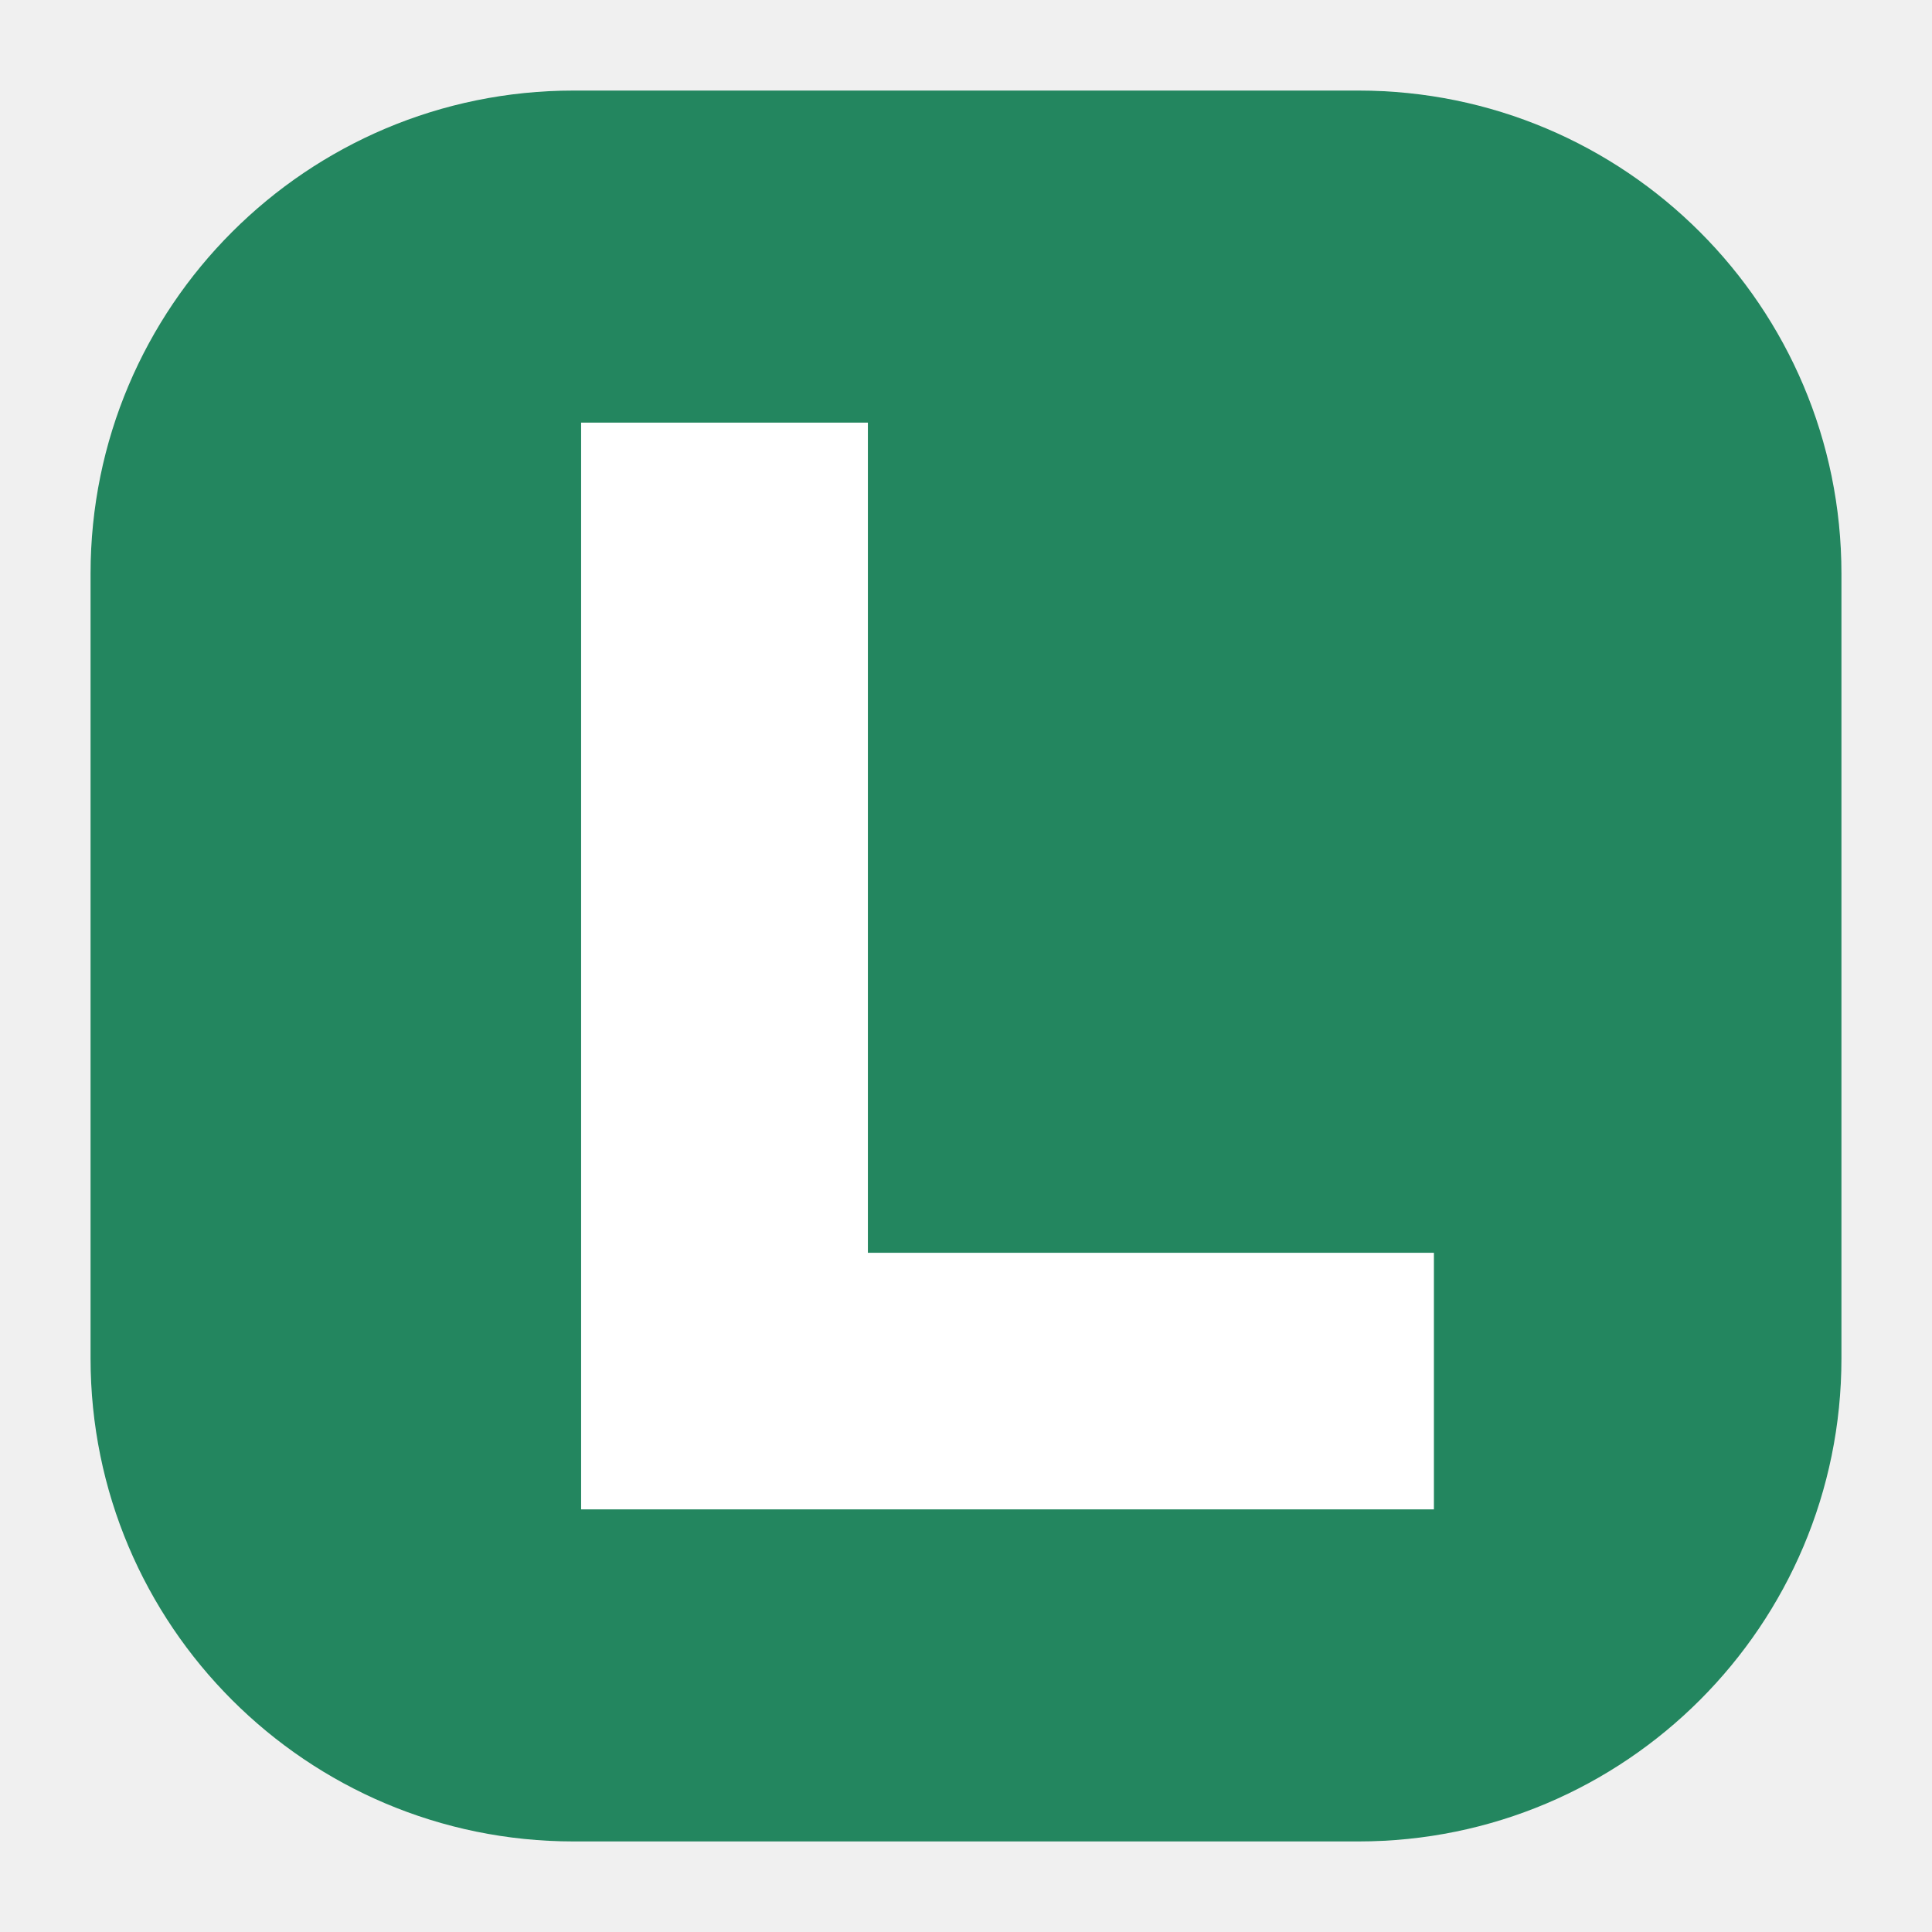
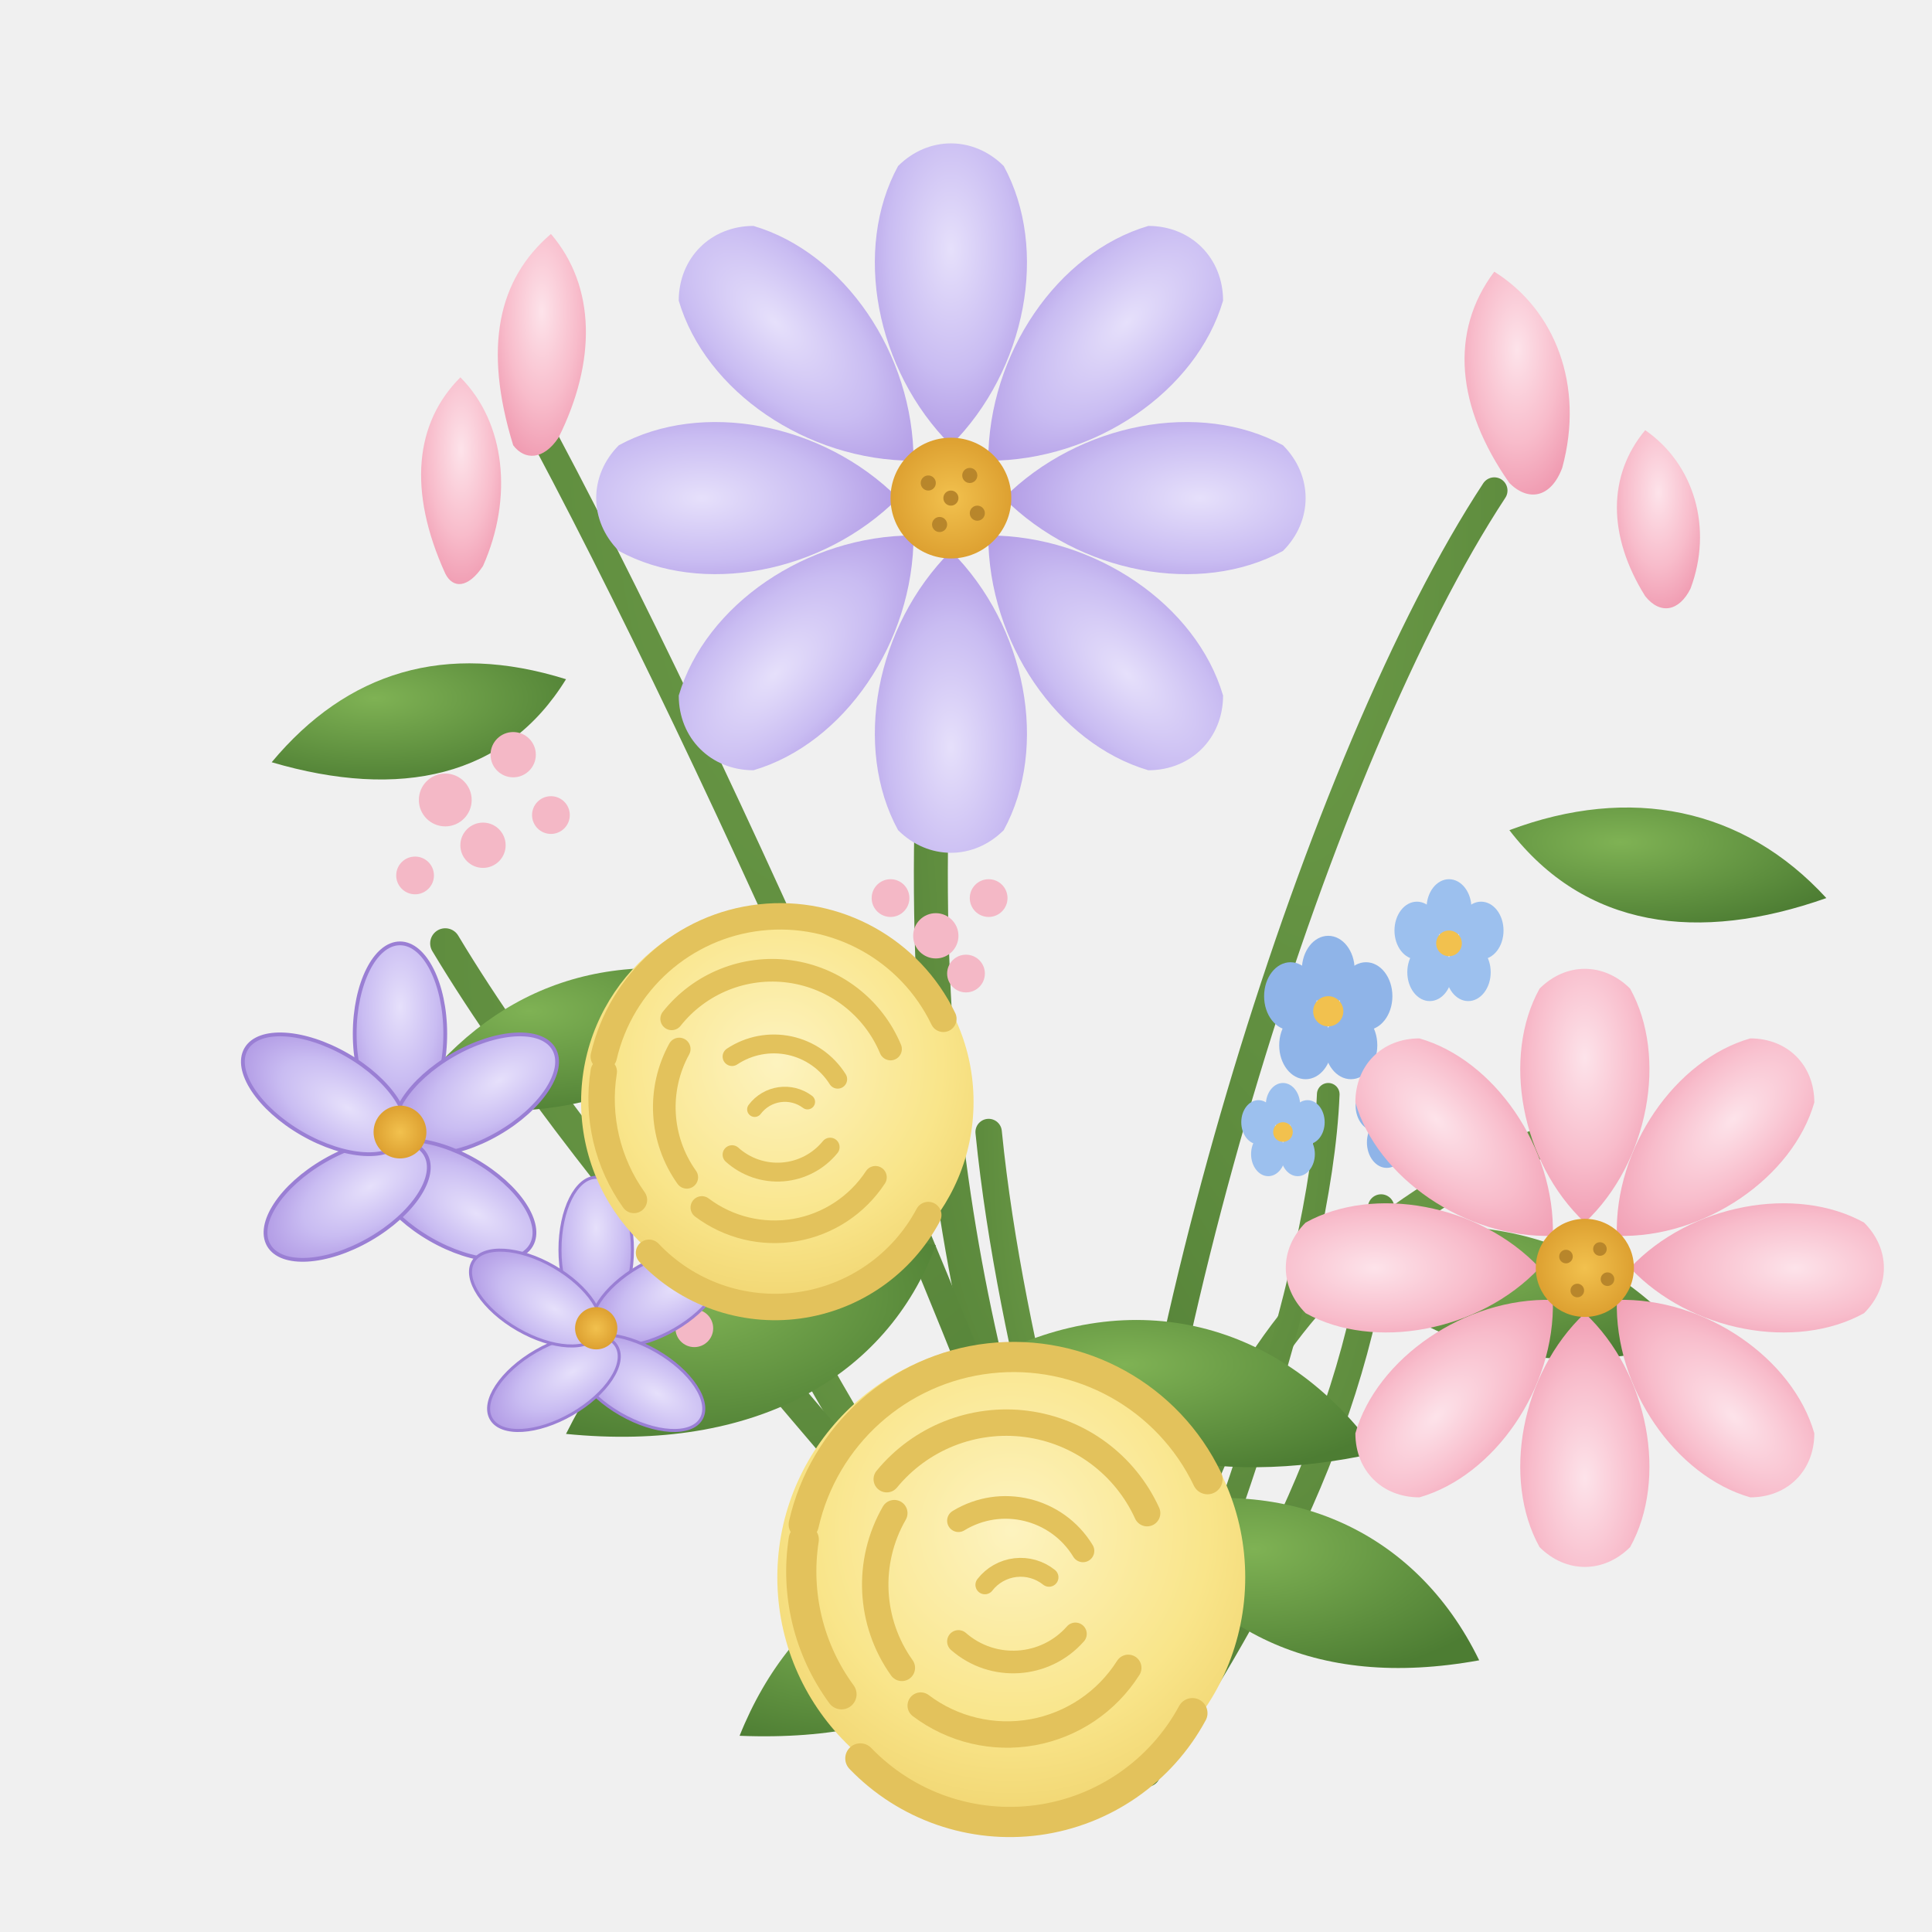
- <svg xmlns="http://www.w3.org/2000/svg" width="1024" height="1024" viewBox="0 0 512 512" role="img" aria-label="Library">
-   <rect x="24" y="24" width="464" height="464" rx="128" fill="#23865f" />
-   <polygon points="154,112 230,112 230,332 380,332 380,400 154,400" fill="#ffffff" />
+ <svg xmlns="http://www.w3.org/2000/svg" viewBox="0 0 512 512">
+   <defs>
+     <radialGradient id="petalLavender" cx="50%" cy="35%" r="75%">
+       <stop offset="0%" stop-color="#e6e0fb" />
+       <stop offset="55%" stop-color="#c9bcf2" />
+       <stop offset="100%" stop-color="#a98fe0" />
+     </radialGradient>
+     <radialGradient id="petalPink" cx="50%" cy="35%" r="75%">
+       <stop offset="0%" stop-color="#fde3ea" />
+       <stop offset="55%" stop-color="#f8bccb" />
+       <stop offset="100%" stop-color="#ee93ab" />
+     </radialGradient>
+     <radialGradient id="petalRose" cx="50%" cy="40%" r="70%">
+       <stop offset="0%" stop-color="#fdf3bf" />
+       <stop offset="60%" stop-color="#f9e58a" />
+       <stop offset="100%" stop-color="#eed069" />
+     </radialGradient>
+     <radialGradient id="leaf" cx="35%" cy="30%" r="80%">
+       <stop offset="0%" stop-color="#7fb254" />
+       <stop offset="100%" stop-color="#4d7d33" />
+     </radialGradient>
+     <radialGradient id="stem" cx="50%" cy="0%" r="100%">
+       <stop offset="0%" stop-color="#6d9c48" />
+       <stop offset="100%" stop-color="#527f36" />
+     </radialGradient>
+     <radialGradient id="centerGold" cx="50%" cy="50%" r="60%">
+       <stop offset="0%" stop-color="#f2c14e" />
+       <stop offset="100%" stop-color="#d99a2b" />
+     </radialGradient>
+   </defs>
+   <g stroke="url(#stem)" stroke-linecap="round" fill="none">
+     <path d="M296 468 C 270 400, 240 320, 248 190" stroke-width="9" />
+     <path d="M300 468 C 310 400, 330 330, 416 300" stroke-width="8" />
+     <path d="M292 470 C 260 430, 220 380, 196 320" stroke-width="8" />
+     <path d="M304 470 C 330 430, 360 380, 366 320" stroke-width="7" />
+     <path d="M298 468 C 288 420, 268 360, 262 300" stroke-width="7" />
+     <path d="M290 468 C 240 400, 160 320, 118 250" stroke-width="8" />
+     <path d="M294 466 C 270 380, 190 200, 140 108" stroke-width="7" />
+     <path d="M296 466 C 300 360, 350 200, 396 130" stroke-width="7" />
+     <path d="M300 468 C 320 420, 350 340, 352 290" stroke-width="6" />
+   </g>
+   <g fill="url(#leaf)">
+     <path d="M248 330 C 200 320, 170 340, 150 380 C 200 385, 235 365, 248 330 Z" />
+     <path d="M262 360 C 300 340, 340 350, 365 385 C 320 395, 285 385, 262 360 Z" />
+     <path d="M282 410 C 240 405, 210 425, 196 460 C 245 462, 272 442, 282 410 Z" />
+     <path d="M300 400 C 340 390, 375 405, 392 440 C 348 448, 318 432, 300 400 Z" />
+     <path d="M200 260 C 160 250, 130 262, 108 292 C 150 300, 182 288, 200 260 Z" />
+     <path d="M352 330 C 390 318, 425 328, 448 356 C 408 366, 375 358, 352 330 Z" />
+     <path d="M150 180 C 118 170, 92 178, 72 202 C 106 212, 134 206, 150 180 Z" />
+     <path d="M400 220 C 432 208, 462 214, 484 238 C 450 250, 420 246, 400 220 Z" />
+   </g>
+   <g>
+     <path d="M136 118 C 128 92, 132 74, 146 62 C 158 76, 158 96, 148 116 C 144 122, 139 122, 136 118 Z" fill="url(#petalPink)" />
+     <path d="M118 152 C 108 130, 110 112, 122 100 C 134 112, 136 132, 128 150 C 124 156, 120 156, 118 152 Z" fill="url(#petalPink)" />
+   </g>
+   <g>
+     <path d="M400 128 C 386 108, 384 88, 396 72 C 412 82, 420 102, 414 124 C 411 132, 405 133, 400 128 Z" fill="url(#petalPink)" />
+     <path d="M436 158 C 426 142, 426 126, 436 114 C 449 123, 454 140, 448 156 C 445 162, 440 163, 436 158 Z" fill="url(#petalPink)" />
+   </g>
+   <g fill="#f4b8c6">
+     <g>
+       <circle cx="118" cy="212" r="7" />
+       <circle cx="136" cy="200" r="6" />
+       <circle cx="128" cy="224" r="6" />
+       <circle cx="146" cy="216" r="5" />
+       <circle cx="110" cy="232" r="5" />
+     </g>
+     <g>
+       <circle cx="248" cy="248" r="6" />
+       <circle cx="262" cy="238" r="5" />
+       <circle cx="256" cy="258" r="5" />
+       <circle cx="236" cy="238" r="5" />
+     </g>
+     <g>
+       <circle cx="176" cy="342" r="6" />
+       <circle cx="190" cy="332" r="5" />
+       <circle cx="184" cy="352" r="5" />
+     </g>
+   </g>
+   <g>
+     <g transform="translate(352 268)">
+       <g fill="#8fb4e8">
+         <ellipse cx="0" cy="-11" rx="7" ry="9" />
+         <ellipse cx="10" cy="-4" rx="7" ry="9" />
+         <ellipse cx="6" cy="9" rx="7" ry="9" />
+         <ellipse cx="-6" cy="9" rx="7" ry="9" />
+         <ellipse cx="-10" cy="-4" rx="7" ry="9" />
+       </g>
+       <circle r="4" fill="#f2c14e" />
+     </g>
+     <g transform="translate(384 250) scale(0.85)">
+       <g fill="#9cc0ee">
+         <ellipse cx="0" cy="-11" rx="7" ry="9" />
+         <ellipse cx="10" cy="-4" rx="7" ry="9" />
+         <ellipse cx="6" cy="9" rx="7" ry="9" />
+         <ellipse cx="-6" cy="9" rx="7" ry="9" />
+         <ellipse cx="-10" cy="-4" rx="7" ry="9" />
+       </g>
+       <circle r="4" fill="#f2c14e" />
+     </g>
+     <g transform="translate(372 296) scale(0.75)">
+       <g fill="#8fb4e8">
+         <ellipse cx="0" cy="-11" rx="7" ry="9" />
+         <ellipse cx="10" cy="-4" rx="7" ry="9" />
+         <ellipse cx="6" cy="9" rx="7" ry="9" />
+         <ellipse cx="-6" cy="9" rx="7" ry="9" />
+         <ellipse cx="-10" cy="-4" rx="7" ry="9" />
+       </g>
+       <circle r="4" fill="#f2c14e" />
+     </g>
+     <g transform="translate(340 300) scale(0.65)">
+       <g fill="#9cc0ee">
+         <ellipse cx="0" cy="-11" rx="7" ry="9" />
+         <ellipse cx="10" cy="-4" rx="7" ry="9" />
+         <ellipse cx="6" cy="9" rx="7" ry="9" />
+         <ellipse cx="-6" cy="9" rx="7" ry="9" />
+         <ellipse cx="-10" cy="-4" rx="7" ry="9" />
+       </g>
+       <circle r="4" fill="#f2c14e" />
+     </g>
+   </g>
+   <g transform="translate(106 300)">
+     <g fill="url(#petalLavender)" stroke="#9a7fd4" stroke-width="1">
+       <ellipse cx="0" cy="-26" rx="12" ry="24" />
+       <ellipse cx="20" cy="-10" rx="12" ry="24" transform="rotate(60 20 -10)" />
+       <ellipse cx="14" cy="18" rx="12" ry="24" transform="rotate(120 14 18)" />
+       <ellipse cx="-14" cy="18" rx="12" ry="24" transform="rotate(60 -14 18)" />
+       <ellipse cx="-20" cy="-10" rx="12" ry="24" transform="rotate(120 -20 -10)" />
+     </g>
+     <circle r="7" fill="url(#centerGold)" />
+   </g>
+   <g transform="translate(158 352) scale(0.8)">
+     <g fill="url(#petalLavender)" stroke="#9a7fd4" stroke-width="1">
+       <ellipse cx="0" cy="-26" rx="12" ry="24" />
+       <ellipse cx="20" cy="-10" rx="12" ry="24" transform="rotate(60 20 -10)" />
+       <ellipse cx="14" cy="18" rx="12" ry="24" transform="rotate(120 14 18)" />
+       <ellipse cx="-14" cy="18" rx="12" ry="24" transform="rotate(60 -14 18)" />
+       <ellipse cx="-20" cy="-10" rx="12" ry="24" transform="rotate(120 -20 -10)" />
+     </g>
+     <circle r="7" fill="url(#centerGold)" />
+   </g>
+   <g transform="translate(252 132)">
+     <g fill="url(#petalLavender)">
+       <path d="M0 -14 C -20 -34, -26 -66, -14 -88 C -6 -96, 6 -96, 14 -88 C 26 -66, 20 -34, 0 -14 Z" />
+       <path d="M0 -14 C -20 -34, -26 -66, -14 -88 C -6 -96, 6 -96, 14 -88 C 26 -66, 20 -34, 0 -14 Z" transform="rotate(45)" />
+       <path d="M0 -14 C -20 -34, -26 -66, -14 -88 C -6 -96, 6 -96, 14 -88 C 26 -66, 20 -34, 0 -14 Z" transform="rotate(90)" />
+       <path d="M0 -14 C -20 -34, -26 -66, -14 -88 C -6 -96, 6 -96, 14 -88 C 26 -66, 20 -34, 0 -14 Z" transform="rotate(135)" />
+       <path d="M0 -14 C -20 -34, -26 -66, -14 -88 C -6 -96, 6 -96, 14 -88 C 26 -66, 20 -34, 0 -14 Z" transform="rotate(180)" />
+       <path d="M0 -14 C -20 -34, -26 -66, -14 -88 C -6 -96, 6 -96, 14 -88 C 26 -66, 20 -34, 0 -14 Z" transform="rotate(225)" />
+       <path d="M0 -14 C -20 -34, -26 -66, -14 -88 C -6 -96, 6 -96, 14 -88 C 26 -66, 20 -34, 0 -14 Z" transform="rotate(270)" />
+       <path d="M0 -14 C -20 -34, -26 -66, -14 -88 C -6 -96, 6 -96, 14 -88 C 26 -66, 20 -34, 0 -14 Z" transform="rotate(315)" />
+     </g>
+     <circle r="16" fill="url(#centerGold)" />
+     <g fill="#b8862b">
+       <circle cx="-6" cy="-4" r="2" />
+       <circle cx="5" cy="-6" r="2" />
+       <circle cx="7" cy="4" r="2" />
+       <circle cx="-3" cy="7" r="2" />
+       <circle cx="0" cy="0" r="2" />
+     </g>
+   </g>
+   <g transform="translate(420 336)">
+     <g fill="url(#petalPink)">
+       <path d="M0 -12 C -17 -28, -22 -56, -12 -74 C -5 -81, 5 -81, 12 -74 C 22 -56, 17 -28, 0 -12 Z" />
+       <path d="M0 -12 C -17 -28, -22 -56, -12 -74 C -5 -81, 5 -81, 12 -74 C 22 -56, 17 -28, 0 -12 Z" transform="rotate(45)" />
+       <path d="M0 -12 C -17 -28, -22 -56, -12 -74 C -5 -81, 5 -81, 12 -74 C 22 -56, 17 -28, 0 -12 Z" transform="rotate(90)" />
+       <path d="M0 -12 C -17 -28, -22 -56, -12 -74 C -5 -81, 5 -81, 12 -74 C 22 -56, 17 -28, 0 -12 Z" transform="rotate(135)" />
+       <path d="M0 -12 C -17 -28, -22 -56, -12 -74 C -5 -81, 5 -81, 12 -74 C 22 -56, 17 -28, 0 -12 Z" transform="rotate(180)" />
+       <path d="M0 -12 C -17 -28, -22 -56, -12 -74 C -5 -81, 5 -81, 12 -74 C 22 -56, 17 -28, 0 -12 Z" transform="rotate(225)" />
+       <path d="M0 -12 C -17 -28, -22 -56, -12 -74 C -5 -81, 5 -81, 12 -74 C 22 -56, 17 -28, 0 -12 Z" transform="rotate(270)" />
+       <path d="M0 -12 C -17 -28, -22 -56, -12 -74 C -5 -81, 5 -81, 12 -74 C 22 -56, 17 -28, 0 -12 Z" transform="rotate(315)" />
+     </g>
+     <circle r="13" fill="url(#centerGold)" />
+     <g fill="#b8862b">
+       <circle cx="-5" cy="-3" r="1.8" />
+       <circle cx="4" cy="-5" r="1.8" />
+       <circle cx="6" cy="3" r="1.8" />
+       <circle cx="-2" cy="6" r="1.8" />
+     </g>
+   </g>
+   <g transform="translate(206 292)">
+     <circle r="52" fill="url(#petalRose)" />
+     <g fill="none" stroke="#e3c25c" stroke-linecap="round">
+       <path d="M-46 -12 A 48 48 0 0 1 44 -22" stroke-width="7" />
+       <path d="M-38 26 A 46 46 0 0 1 -46 -8" stroke-width="7" />
+       <path d="M40 30 A 46 46 0 0 1 -34 40" stroke-width="7" />
+       <path d="M-28 -22 A 34 34 0 0 1 30 -14" stroke-width="6" />
+       <path d="M-24 20 A 32 32 0 0 1 -26 -14" stroke-width="6" />
+       <path d="M26 20 A 32 32 0 0 1 -20 28" stroke-width="6" />
+       <path d="M-12 -12 A 20 20 0 0 1 16 -6" stroke-width="5" />
+       <path d="M14 12 A 18 18 0 0 1 -12 14" stroke-width="5" />
+       <path d="M-6 2 A 10 10 0 0 1 8 0" stroke-width="4" />
+     </g>
+   </g>
+   <g transform="translate(268 418)">
+     <circle r="62" fill="url(#petalRose)" />
+     <g fill="none" stroke="#e3c25c" stroke-linecap="round">
+       <path d="M-55 -14 A 57 57 0 0 1 52 -26" stroke-width="8" />
+       <path d="M-45 31 A 55 55 0 0 1 -55 -10" stroke-width="8" />
+       <path d="M48 36 A 55 55 0 0 1 -40 48" stroke-width="8" />
+       <path d="M-33 -26 A 41 41 0 0 1 36 -17" stroke-width="7" />
+       <path d="M-29 24 A 38 38 0 0 1 -31 -17" stroke-width="7" />
+       <path d="M31 24 A 38 38 0 0 1 -24 34" stroke-width="7" />
+       <path d="M-14 -15 A 24 24 0 0 1 19 -7" stroke-width="6" />
+       <path d="M17 15 A 22 22 0 0 1 -14 17" stroke-width="6" />
+       <path d="M-7 2 A 12 12 0 0 1 10 0" stroke-width="5" />
+     </g>
+   </g>
</svg>
